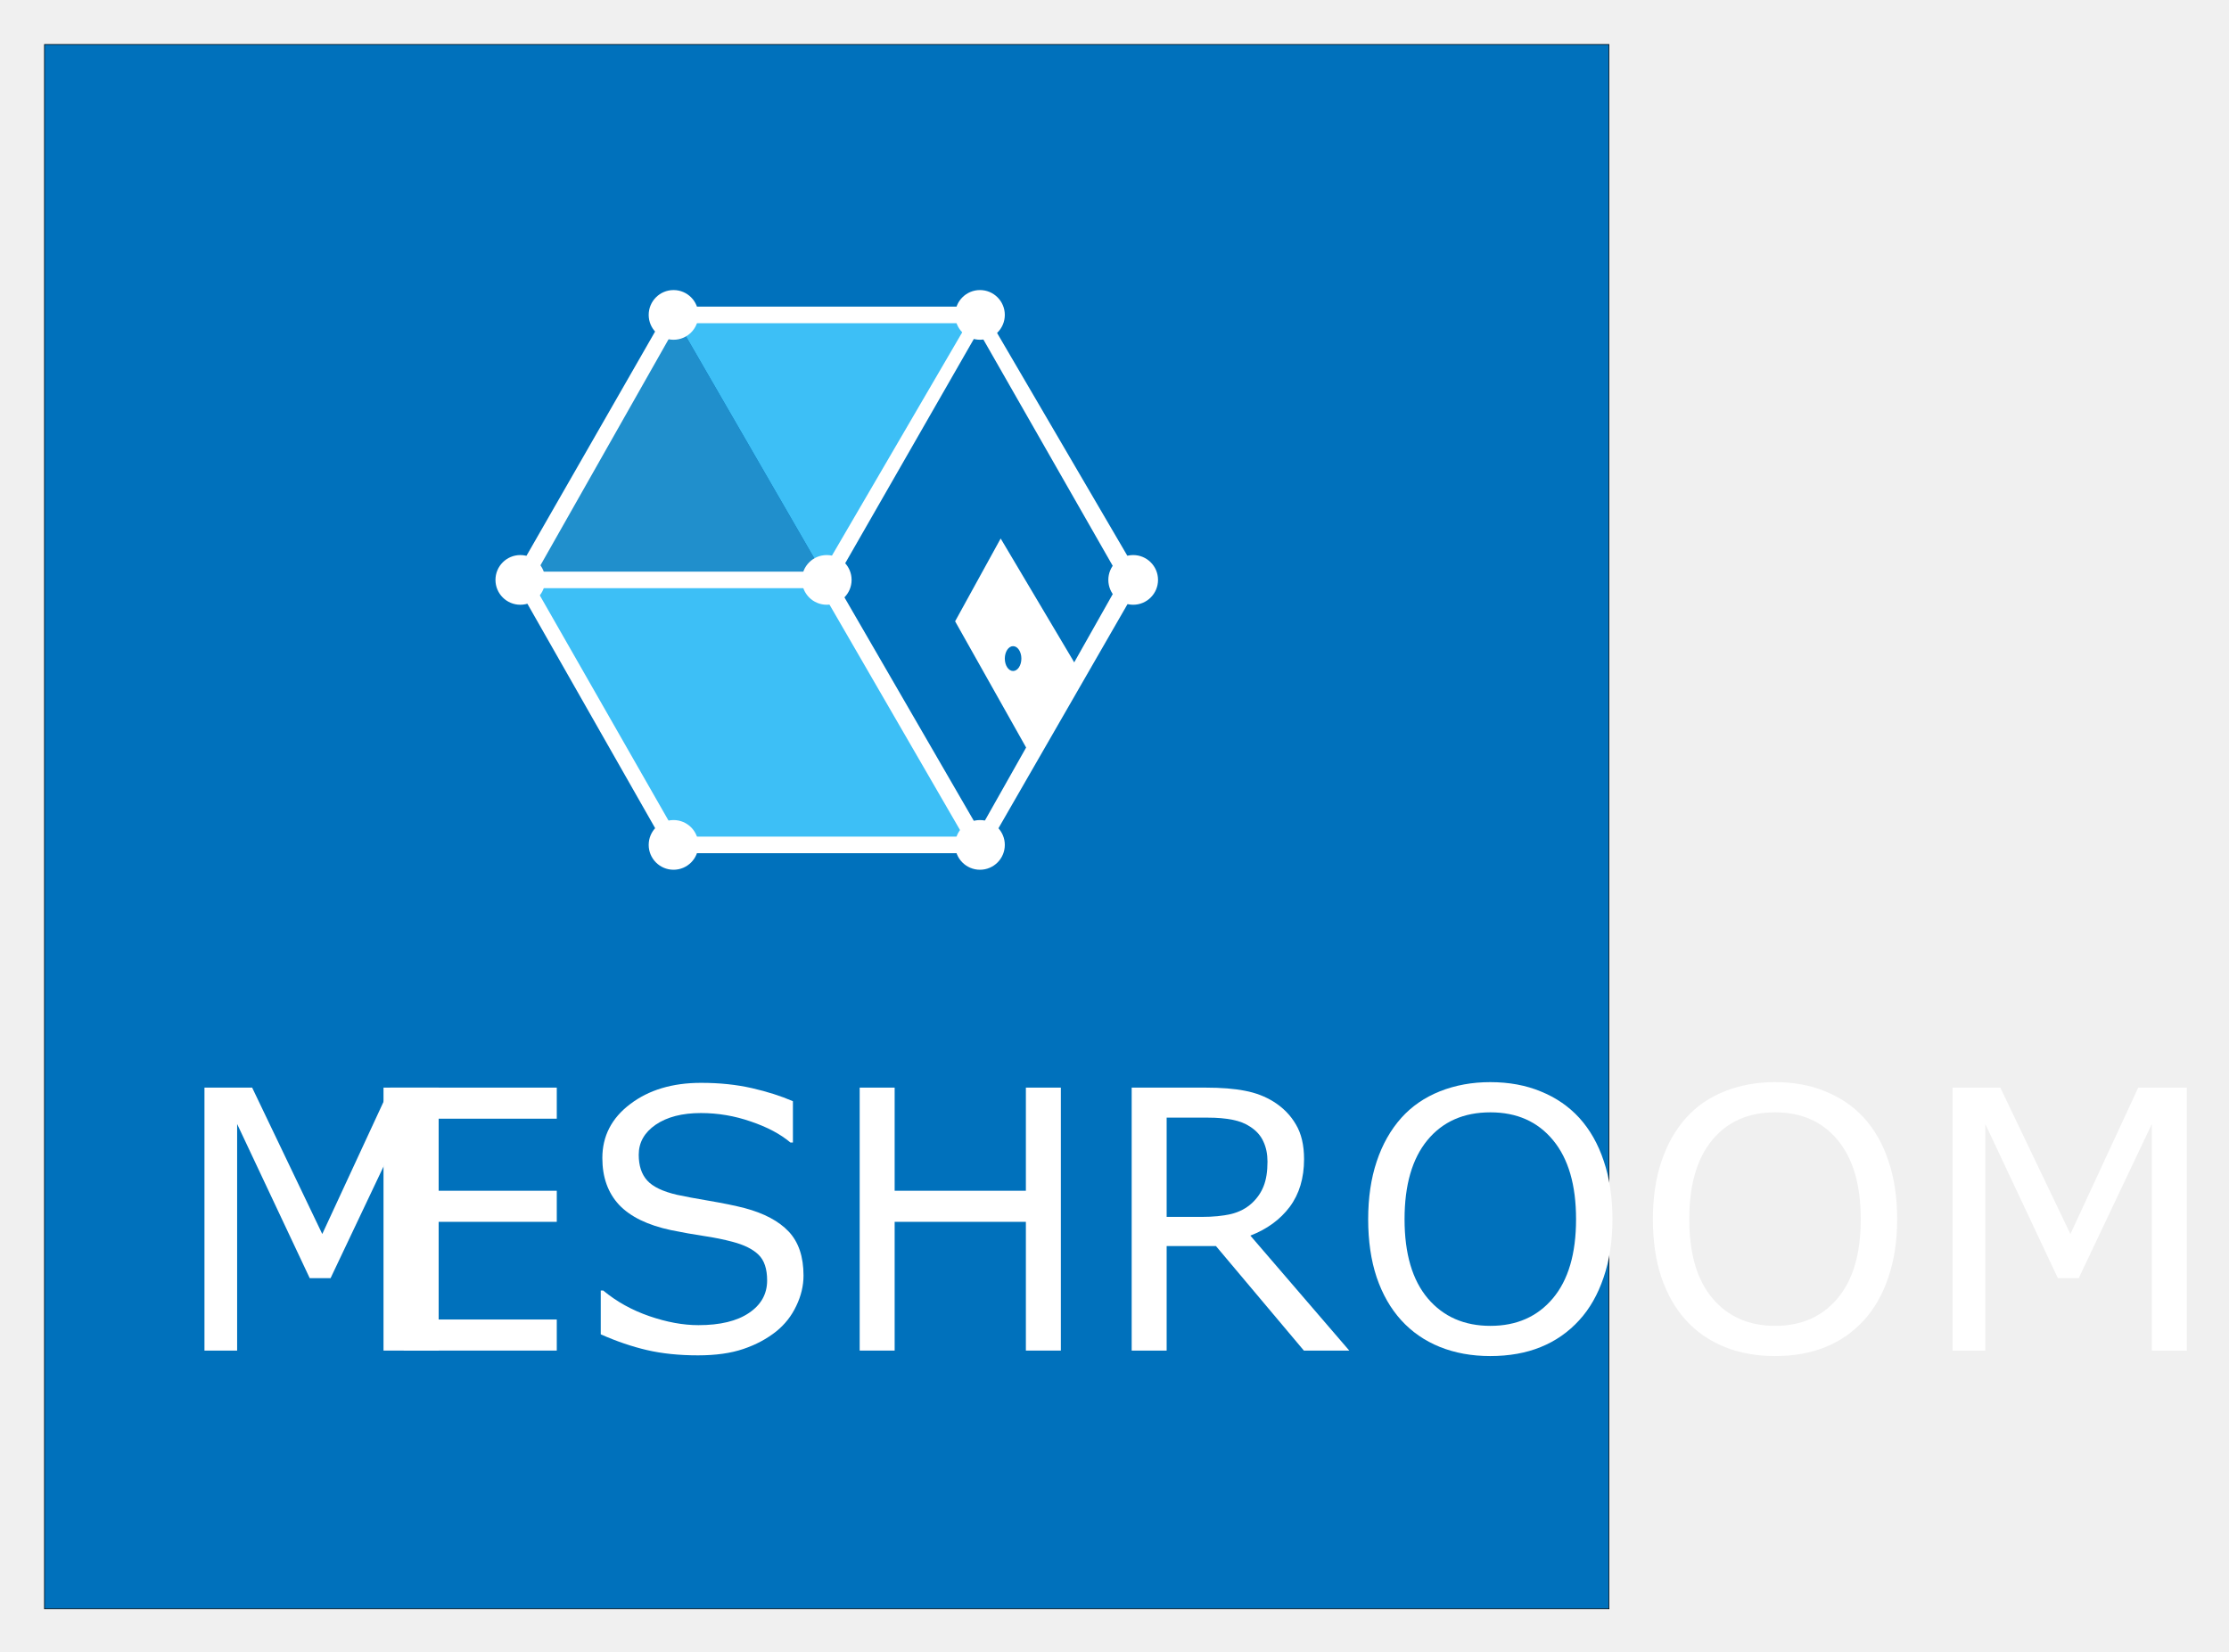
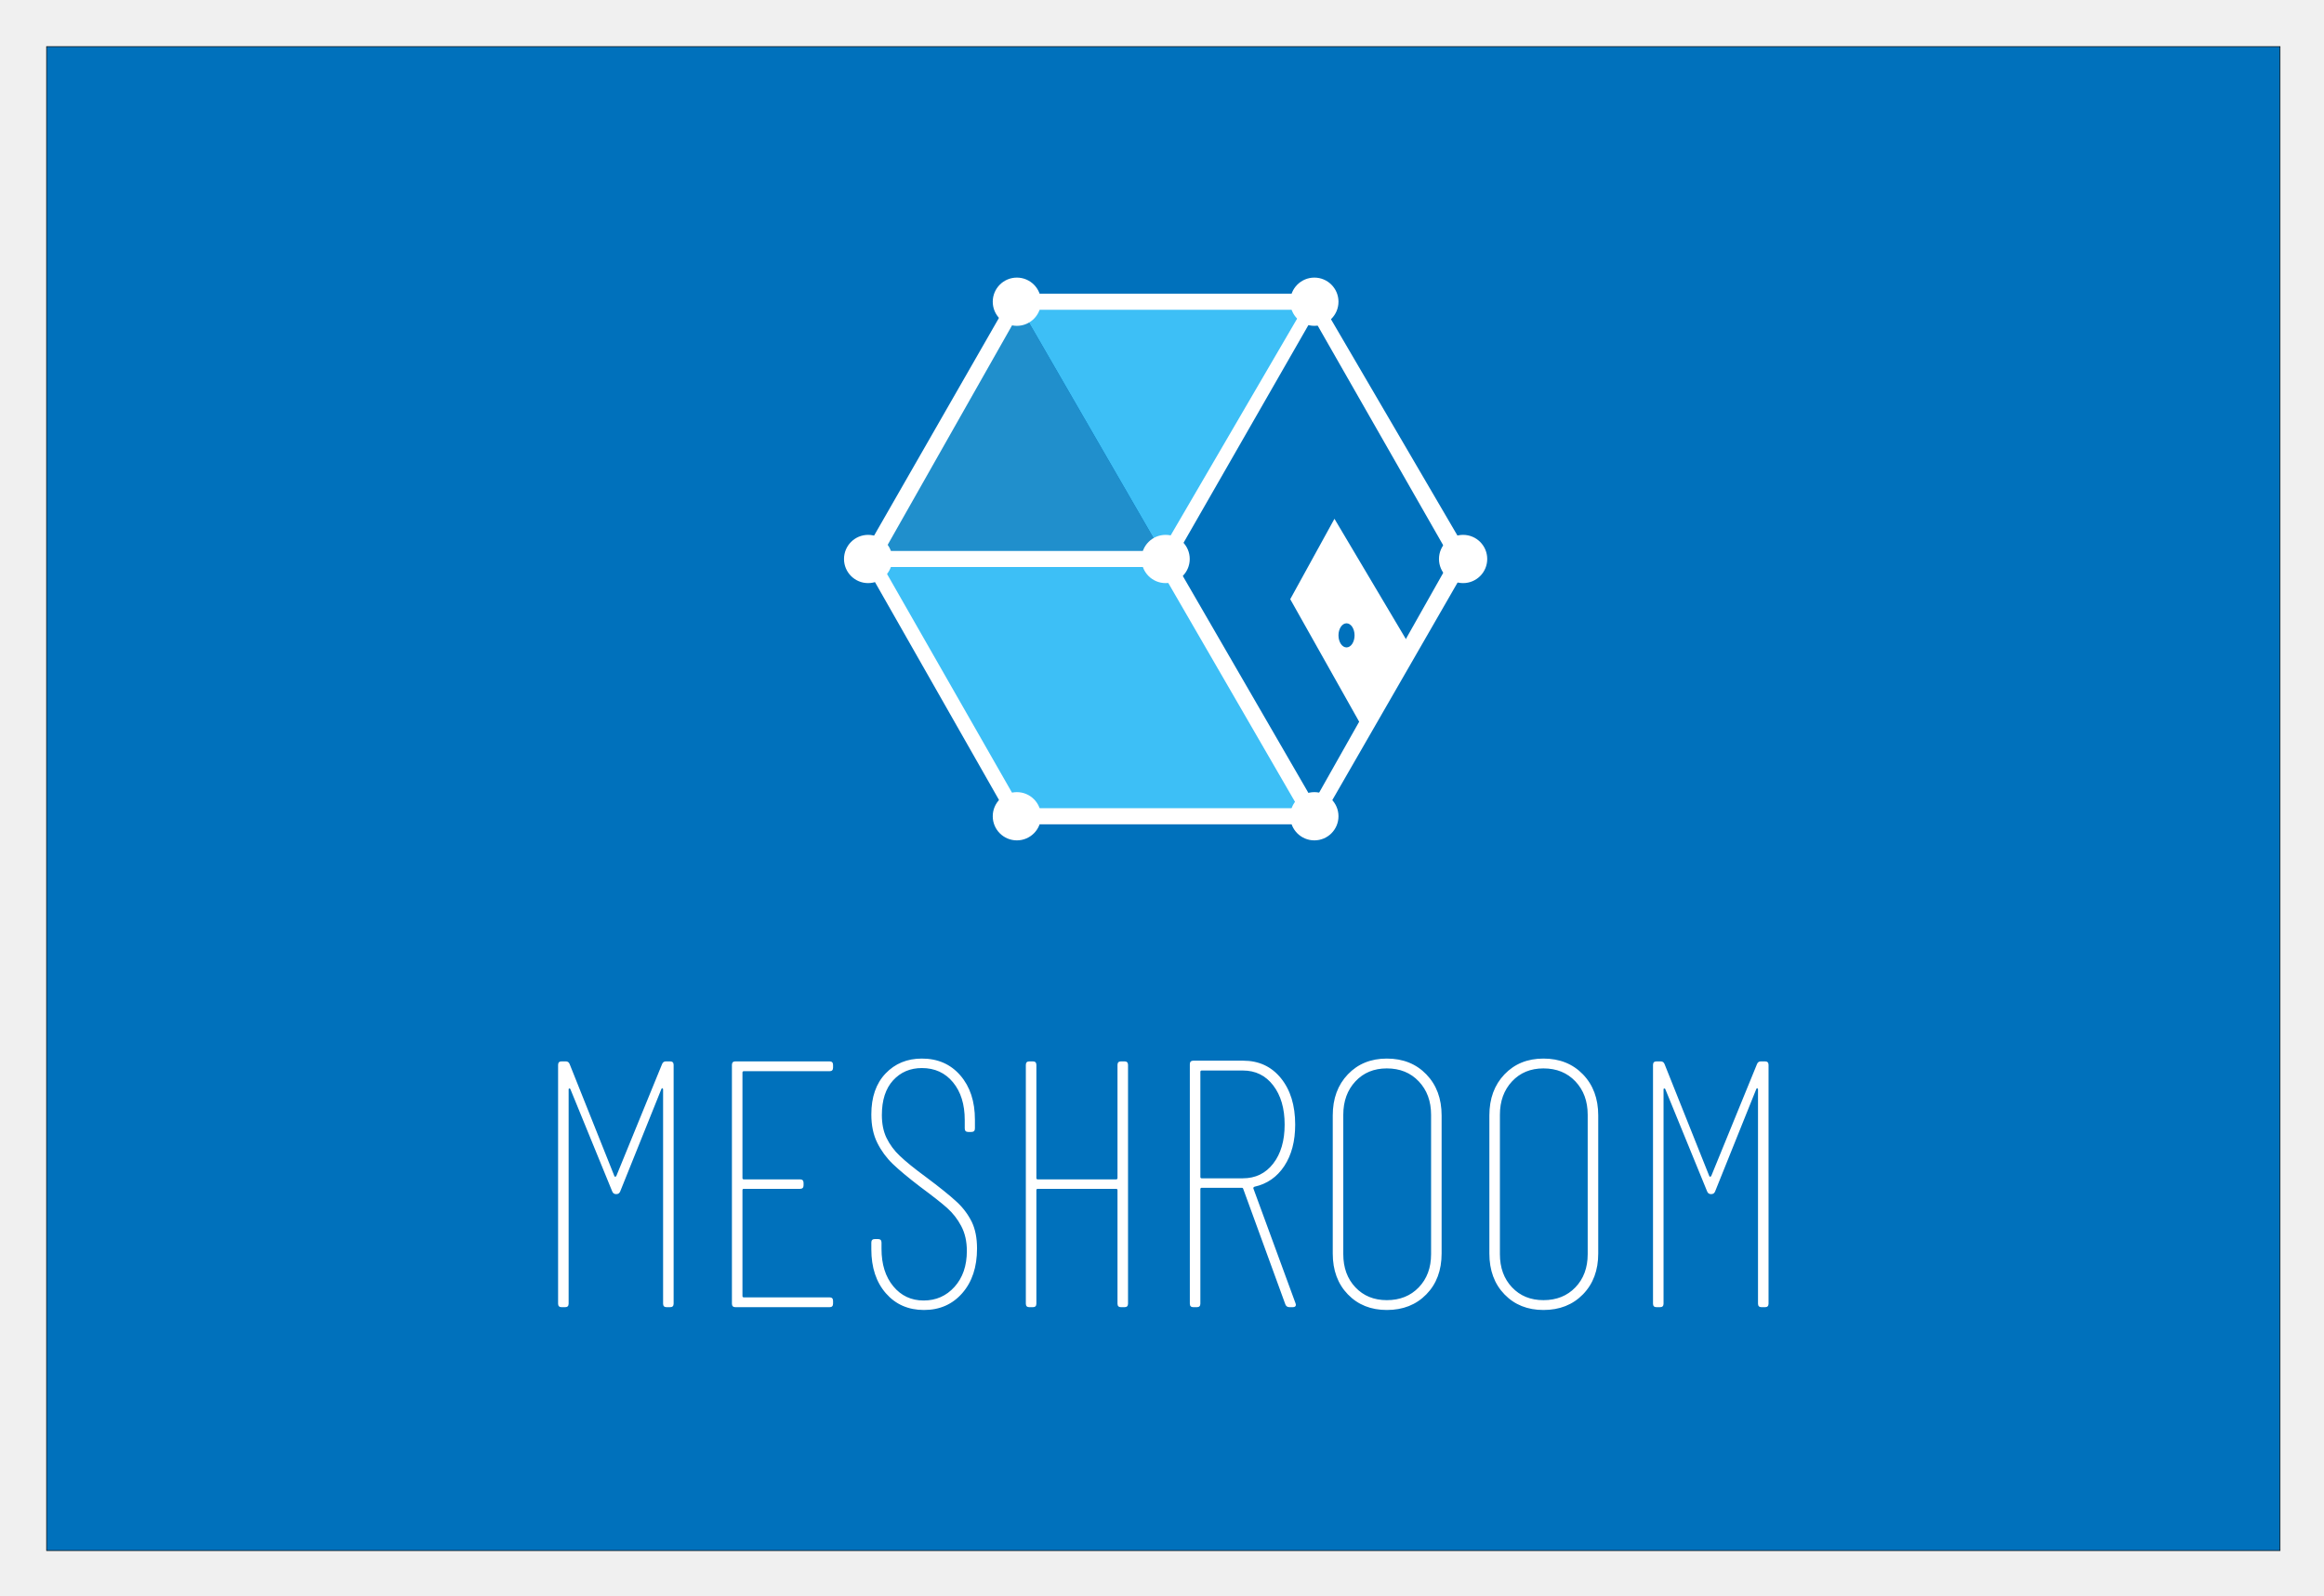
- <svg xmlns="http://www.w3.org/2000/svg" role="img" viewBox="-68.75 -68.75 3445.00 2552.50">
-   <defs id="defs4">
-     <style id="style2">.cls-6{fill:#0071bc}.cls-7{fill:#fff}.cls-4{fill:#3dbff6}</style>
+ <svg xmlns="http://www.w3.org/2000/svg" role="img" viewBox="-73.65 -73.65 3699.80 2539.80">
+   <defs>
+     <style>.cls-6{fill:#0071bc}.cls-2{isolation:isolate}.cls-3{fill:#fff}.cls-4{fill:#3dbff6}</style>
  </defs>
-   <path id="rect6" fill="#0071bc" stroke="#000" stroke-miterlimit="10" d="M0 0h2418.044v2418.044H0z" />
-   <g id="text10" fill="#fff" transform="translate(192.657 2018.793)">
-     <path id="path49" fill="#fff" d="M416.558 0h-54.049v-350.226L249.498-111.919h-32.211L105.095-350.226V0H54.595v-406.458h73.703l108.371 226.295 104.822-226.295h75.068z" />
-     <path id="path51" d="M599.11 0H331.322v-406.458h267.787v48.043H385.371v111.373h213.739v48.043H385.371v150.955h213.739z" />
-     <path id="path53" d="M980.455-116.014q0 23.749-11.192 46.952-10.919 23.203-30.846 39.308-21.838 17.47-51.046 27.297-28.935 9.827-69.881 9.827-43.949 0-79.162-8.189-34.941-8.189-71.246-24.295v-67.698h3.822q30.846 25.66 71.246 39.581 40.4 13.922 75.887 13.922 50.227 0 78.071-18.835 28.116-18.835 28.116-50.227 0-27.024-13.376-39.854-13.103-12.83-40.127-19.927-20.473-5.459-44.495-9.008-23.749-3.549-50.5-9.008-54.049-11.465-80.254-39.035-25.933-27.843-25.933-72.338 0-51.046 43.13-83.53 43.13-32.757 109.463-32.757 42.857 0 78.617 8.189 35.76 8.189 63.33 20.2v63.876h-3.822q-23.203-19.654-61.146-32.484-37.67-13.103-77.252-13.103-43.403 0-69.881 18.016-26.206 18.016-26.206 46.406 0 25.387 13.103 39.854t46.133 22.111q17.47 3.822 49.681 9.281 32.211 5.459 54.595 11.192 45.314 12.011 68.243 36.306 22.93 24.295 22.93 67.971z" />
-     <path id="path55" d="M1378.178 0h-54.049v-198.998h-202.82V0h-54.049v-406.458h54.049v159.417h202.82v-159.417h54.049z" />
-     <path id="path57" d="M1823.944 0h-70.154l-135.941-161.601h-76.16V0h-54.049v-406.458h113.83q36.852 0 61.419 4.914 24.568 4.641 44.222 16.924 22.111 13.922 34.395 35.214 12.557 21.019 12.557 53.503 0 43.949-22.111 73.703-22.111 29.481-60.873 44.495zm-126.387-292.082q0-17.47-6.278-30.846-6.005-13.649-20.2-22.93-11.738-7.916-27.843-10.919-16.105-3.276-37.943-3.276h-63.603v153.411h54.595q25.66 0 44.768-4.368 19.108-4.641 32.484-16.924 12.284-11.465 18.016-26.206 6.005-15.014 6.005-37.943z" />
-     <path id="path59" d="M2179.356-359.78q24.841 27.297 37.943 66.879 13.376 39.581 13.376 89.808 0 50.227-13.649 90.081-13.376 39.581-37.67 66.06-25.114 27.57-59.508 41.492-34.122 13.922-78.071 13.922-42.857 0-78.07-14.195-34.941-14.195-59.508-41.219-24.568-27.024-37.943-66.333-13.103-39.308-13.103-89.808 0-49.681 13.103-88.99 13.103-39.581 38.216-67.698 24.022-26.751 59.508-40.946 35.76-14.195 77.798-14.195 43.676 0 78.344 14.468 34.941 14.195 59.235 40.673zm-4.913 156.687q0-79.162-35.487-122.019-35.487-43.13-96.906-43.13-61.965 0-97.452 43.13-35.214 42.857-35.214 122.019 0 79.981 36.033 122.565 36.033 42.311 96.633 42.311t96.36-42.311q36.033-42.584 36.033-122.565z" />
-     <path id="path61" d="M2619.39-359.78q24.841 27.297 37.943 66.879 13.376 39.581 13.376 89.808 0 50.227-13.649 90.081-13.376 39.581-37.67 66.06-25.114 27.57-59.508 41.492-34.122 13.922-78.071 13.922-42.857 0-78.071-14.195-34.941-14.195-59.508-41.219-24.568-27.024-37.943-66.333-13.103-39.308-13.103-89.808 0-49.681 13.103-88.99 13.103-39.581 38.216-67.698 24.022-26.751 59.508-40.946 35.76-14.195 77.798-14.195 43.676 0 78.344 14.468 34.941 14.195 59.235 40.673zm-4.913 156.687q0-79.162-35.487-122.019-35.487-43.13-96.906-43.13-61.965 0-97.452 43.13-35.214 42.857-35.214 122.019 0 79.981 36.033 122.565 36.032 42.311 96.633 42.311 60.6 0 96.36-42.311 36.033-42.584 36.033-122.565z" />
-     <path id="path63" d="M3118.387 0h-54.049v-350.226l-113.011 238.306h-32.211l-112.192-238.306V0h-50.5v-406.458h73.703l108.371 226.295 104.822-226.295h75.068z" />
+   <path fill="#0071bc" stroke="#000" stroke-miterlimit="10" d="M.5.5h3555.698v2394.519H.5z" />
+   <g class="cls-2">
+     <g class="cls-2">
+       <path d="M814.838 2001.94v-380.154c0-3.721 1.861-5.591 5.591-5.591h6.708q4.468 0 6.149 4.473l71 177.778c.367 1.118.926 1.59 1.677 1.397a2.493 2.493 0 0 0 1.677-1.397l72.676-177.778c1.118-2.979 3.162-4.473 6.15-4.473h6.708c3.721 0 5.59 1.87 5.59 5.591v380.154q0 5.596-5.59 5.591H987.585q-5.595 0-5.591-5.591v-341.021c0-1.118-.375-1.765-1.118-1.957-.751-.184-1.31.279-1.677 1.397L913.79 1823.044c-1.118 2.987-3.171 4.472-6.149 4.472h-.559c-2.987 0-5.032-1.484-6.15-4.472l-66.527-162.685a1.801 1.801 0 0 0-1.677-1.118c-.751 0-1.118.56-1.118 1.678v341.021q0 5.596-5.59 5.591h-5.59q-5.595 0-5.591-5.591z" class="cls-3" />
+     </g>
+     <g class="cls-2">
+       <path d="M1246.982 1631.849h-136.409a1.977 1.977 0 0 0-2.236 2.235v167.716a1.975 1.975 0 0 0 2.236 2.236h89.448q5.582 0 5.59 5.59v3.914q0 5.594-5.59 5.59h-89.448a1.978 1.978 0 0 0-2.236 2.236V1989.641a1.974 1.974 0 0 0 2.236 2.236h136.409q5.582 0 5.59 5.591v4.472q0 5.596-5.59 5.591h-149.826q-5.595 0-5.591-5.591v-380.154c0-3.721 1.861-5.591 5.591-5.591h149.826c3.721 0 5.59 1.87 5.59 5.591v4.473q0 5.594-5.59 5.591zm89.725 353.6q-23.205-26.547-23.201-70.161v-10.622q0-5.583 5.59-5.591h5.032q5.582 0 5.59 5.591v10.063q0 36.898 18.729 59.539 18.724 22.642 48.358 22.642 29.625 0 49.196-21.803 19.562-21.803 19.567-57.023 0-22.916-8.945-39.692a102.615 102.615 0 0 0-22.083-28.512q-13.143-11.741-43.327-34.103-28.512-21.803-43.606-36.338a121.689 121.689 0 0 1-24.598-33.543q-9.513-18.999-9.504-45.283 0-41.366 22.642-65.129 22.641-23.755 57.862-23.76 38.011 0 61.216 26.834 23.192 26.834 23.201 70.44v13.976q0 5.594-5.59 5.59h-5.032q-5.594 0-5.59-5.59v-13.417q0-37.449-18.728-60.099-18.737-22.641-49.476-22.642-27.962 0-45.842 19.567-17.898 19.575-17.89 55.346 0 20.689 7.268 36.059a98.06 98.06 0 0 0 21.244 28.791q13.967 13.418 41.37 33.543 32.979 24.608 48.917 39.413a108.746 108.746 0 0 1 24.319 32.146q8.385 17.335 8.386 42.488 0 44.169-23.48 70.999-23.481 26.834-60.937 26.835-37.46 0-60.657-26.555zm374.282-369.254h5.591c3.721 0 5.59 1.87 5.59 5.591v380.154q0 5.596-5.59 5.591h-5.591q-5.594 0-5.591-5.591v-180.573a1.981 1.981 0 0 0-2.236-2.236h-124.668a1.978 1.978 0 0 0-2.236 2.236v180.573q0 5.596-5.591 5.591h-5.59q-5.596 0-5.591-5.591v-380.154c0-3.721 1.86-5.591 5.591-5.591h5.59c3.722 0 5.591 1.87 5.591 5.591v180.015a1.974 1.974 0 0 0 2.236 2.236h124.668a1.978 1.978 0 0 0 2.236-2.236v-180.015c0-3.721 1.861-5.591 5.591-5.591zm261.633 386.863l-67.086-183.928a2.194 2.194 0 0 0-2.236-1.677h-63.731a1.978 1.978 0 0 0-2.236 2.236v182.25q0 5.596-5.59 5.591h-5.591q-5.596 0-5.591-5.591V1620.667q0-5.581 5.591-5.59h79.385q37.449 0 60.099 27.952 22.641 27.961 22.642 73.795 0 39.7-17.331 65.968-17.335 26.284-47.52 32.983c-1.493.752-2.053 1.678-1.677 2.796l67.086 182.81.559 2.236q0 3.917-5.031 3.913h-5.031q-5.032 0-6.709-4.473zm-135.29-370.092v167.156a1.974 1.974 0 0 0 2.236 2.236h65.409q30.189 0 48.357-23.479 18.161-23.48 18.17-62.055 0-38.575-18.17-62.335-18.173-23.754-48.357-23.759h-65.409a1.978 1.978 0 0 0-2.236 2.235zm234.794 354.159q-24.044-24.869-24.039-65.13v-219.707q0-40.251 24.039-65.408 24.031-25.157 62.055-25.157 38.574 0 62.894 25.157 24.318 25.157 24.318 65.408v219.707q0 40.252-24.318 65.13-24.319 24.882-62.894 24.878-38.024 0-62.055-24.878zm112.928-11.181q19.563-20.402 19.567-52.831v-221.942q0-32.417-19.567-53.11-19.575-20.676-50.873-20.685-30.753 0-50.035 20.685-19.288 20.689-19.287 53.11v221.942q0 32.43 19.287 52.831 19.288 20.414 50.035 20.405 31.302-0 50.873-20.405zm136.408 11.181q-24.044-24.869-24.039-65.13v-219.707q0-40.251 24.039-65.408 24.031-25.157 62.055-25.157 38.574 0 62.894 25.157 24.318 25.157 24.318 65.408v219.707q0 40.252-24.318 65.13-24.319 24.882-62.894 24.878-38.024 0-62.055-24.878zm112.928-11.181q19.563-20.402 19.567-52.831v-221.942q0-32.417-19.567-53.11-19.575-20.676-50.873-20.685-30.753 0-50.035 20.685-19.288 20.689-19.287 53.11v221.942q0 32.43 19.287 52.831 19.288 20.414 50.035 20.405 31.302-0 50.873-20.405zm123.55 25.995v-380.154c0-3.721 1.86-5.591 5.591-5.591h6.708q4.469 0 6.15 4.473l70.999 177.778c.367 1.118.926 1.59 1.677 1.397a2.493 2.493 0 0 0 1.678-1.397l72.677-177.778q1.677-4.468 6.149-4.473h6.708c3.722 0 5.591 1.87 5.591 5.591v380.154q0 5.596-5.591 5.591h-5.59q-5.596 0-5.591-5.591v-341.021c0-1.118-.376-1.765-1.118-1.957-.751-.184-1.311.279-1.677 1.397l-65.409 162.685c-1.118 2.987-3.171 4.472-6.149 4.472h-.56c-2.987 0-5.031-1.484-6.149-4.472l-66.526-162.685a1.803 1.803 0 0 0-1.678-1.118c-.751 0-1.118.56-1.118 1.678v341.021q0 5.596-5.59 5.591h-5.591q-5.596-0-5.591-5.591z" class="cls-3" />
+     </g>
  </g>
-   <path id="path12" d="M1445.822 417.987H972.222l236.8 409.599h473.599z" class="cls-4" />
-   <path id="path14" fill="#208fcc" d="M735.422 827.587l236.8-409.599 236.8 409.599-236.8 409.599z" />
-   <path id="path16" d="M735.422 827.587h473.599l236.8 409.599H972.222z" class="cls-4" />
-   <path id="path18" d="M1445.822 417.987l-236.8 409.599 236.8 409.599 236.8-409.599z" class="cls-6" />
-   <path id="path20" d="M1599.421 968.386l-121.6-204.8-70.4 128 115.2 204.8z" class="cls-7" />
-   <ellipse id="ellipse22" cx="1497.021" cy="949.186" class="cls-6" rx="12.8" ry="19.2" />
-   <circle id="circle24" cx="735.422" cy="827.587" r="38.4" class="cls-7" />
-   <circle id="circle26" cx="1209.022" cy="827.587" r="38.4" class="cls-7" />
-   <circle id="circle28" cx="972.222" cy="1237.186" r="38.4" class="cls-7" />
-   <circle id="circle30" cx="1445.822" cy="1237.186" r="38.4" class="cls-7" />
-   <circle id="circle32" cx="972.222" cy="417.987" r="38.4" class="cls-7" />
-   <circle id="circle34" cx="1445.822" cy="417.987" r="38.4" class="cls-7" />
-   <circle id="circle36" cx="1682.621" cy="827.587" r="38.4" class="cls-7" />
-   <path id="path38" d="M1215.422 840.387h-499.199l249.6-435.199h499.199zm-454.399-25.6h441.599l224-384H978.622z" class="cls-7" />
-   <path id="path40" d="M1452.222 1249.986H965.822L729.022 833.987l19.2-12.8 230.4 403.199h460.799l224-396.799-230.4-403.199 19.2-12.8 243.2 415.999z" class="cls-7" />
-   <path id="rect42" d="M1312.019 796.126h25.599v473.58h-25.599z" class="cls-7" transform="rotate(-30.068 1324.818 1032.916)" />
+   <path d="M2018.806 406.725H1545.207l236.8 409.6h473.599z" class="cls-4" />
+   <path fill="#208fcc" d="M1308.407 816.325L1545.207 406.725l236.8 409.6-236.8 409.599z" />
+   <path d="M1308.407 816.325h473.599l236.8 409.599H1545.207z" class="cls-4" />
+   <path d="M2018.806 406.725l-236.8 409.6 236.8 409.599 236.8-409.599z" class="cls-6" />
+   <path d="M2172.406 957.125l-121.6-204.8-70.4 128 115.2 204.8z" class="cls-3" />
+   <ellipse cx="2070.006" cy="937.924" class="cls-6" rx="12.8" ry="19.2" />
+   <circle cx="1308.407" cy="816.324" r="38.4" class="cls-3" />
+   <circle cx="1782.006" cy="816.324" r="38.4" class="cls-3" />
+   <circle cx="1545.207" cy="1225.924" r="38.4" class="cls-3" />
+   <circle cx="2018.806" cy="1225.924" r="38.4" class="cls-3" />
+   <circle cx="1545.207" cy="406.725" r="38.4" class="cls-3" />
+   <circle cx="2018.806" cy="406.725" r="38.4" class="cls-3" />
+   <circle cx="2255.606" cy="816.324" r="38.4" class="cls-3" />
+   <path d="M1788.407 829.125H1289.207l249.6-435.199h499.199zm-454.399-25.6h441.599l224-384H1551.607z" class="cls-3" />
+   <path d="M2025.206 1238.724H1538.807l-236.8-415.999 19.2-12.8 230.4 403.199h460.8l224-396.8-230.4-403.199 19.2-12.8 243.2 416z" class="cls-3" />
+   <path d="M1768.087 823.141l22.154-12.826 237.277 409.851-22.154 12.826z" class="cls-3" />
</svg>
